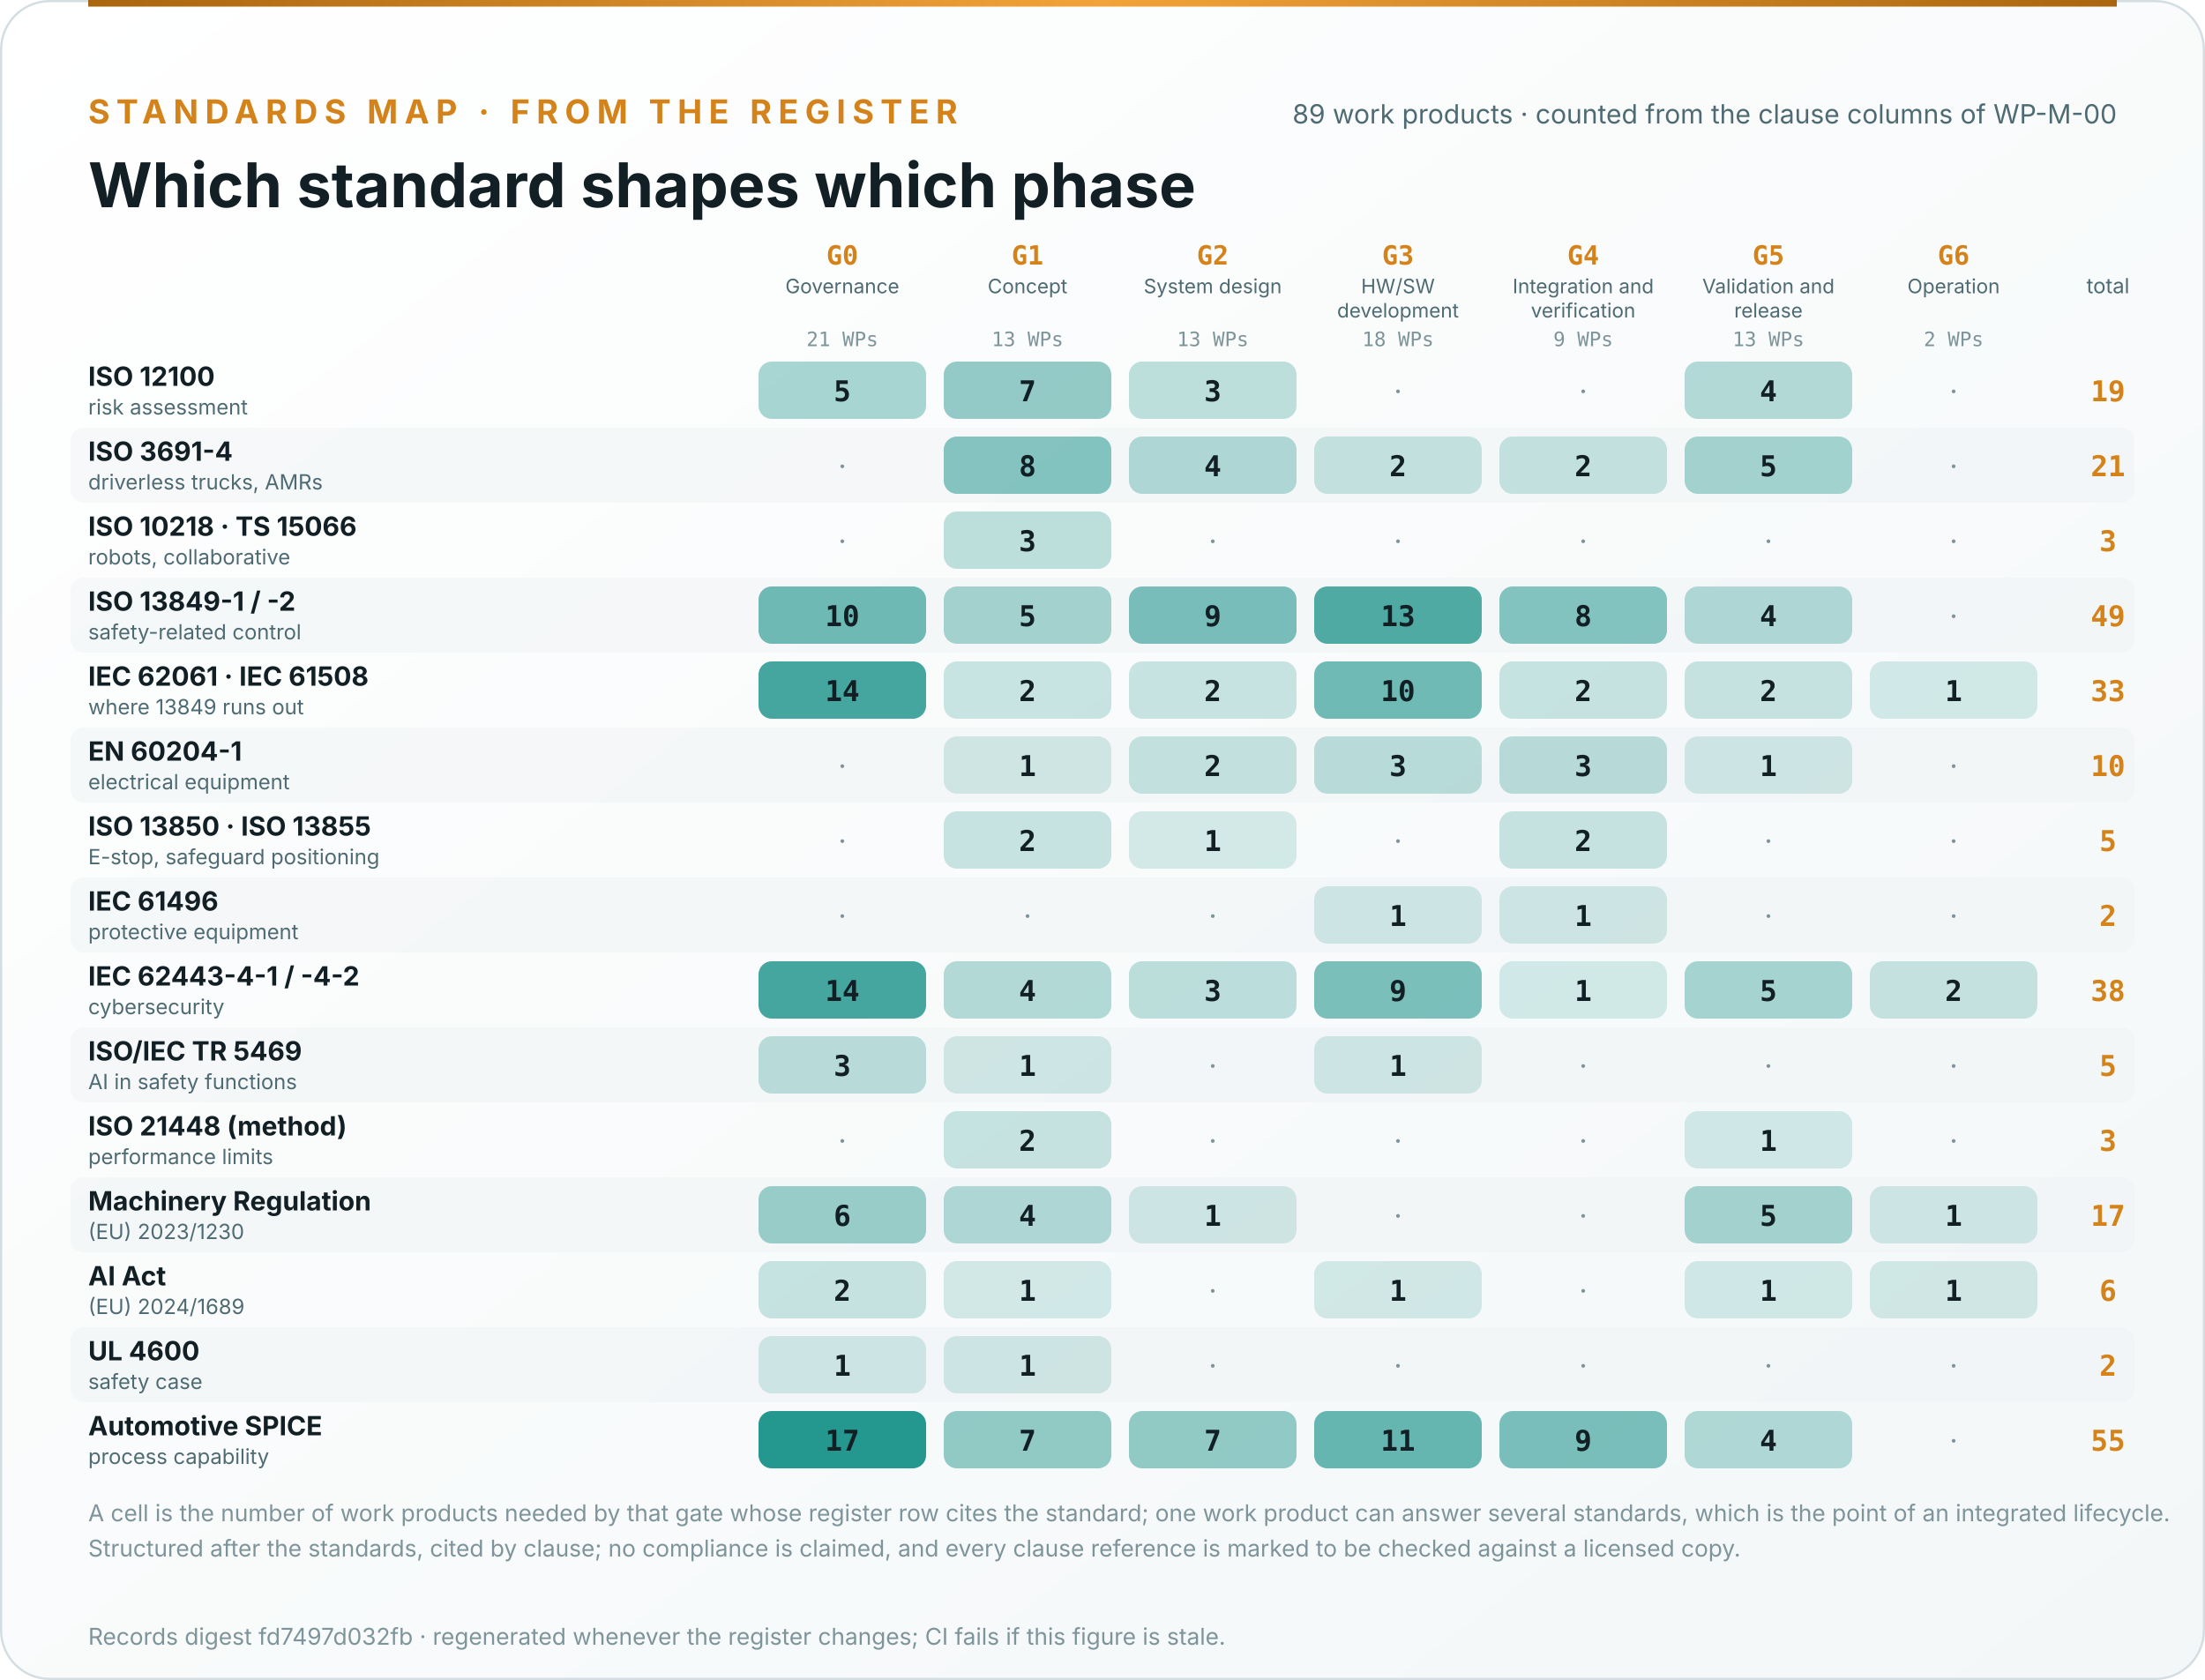
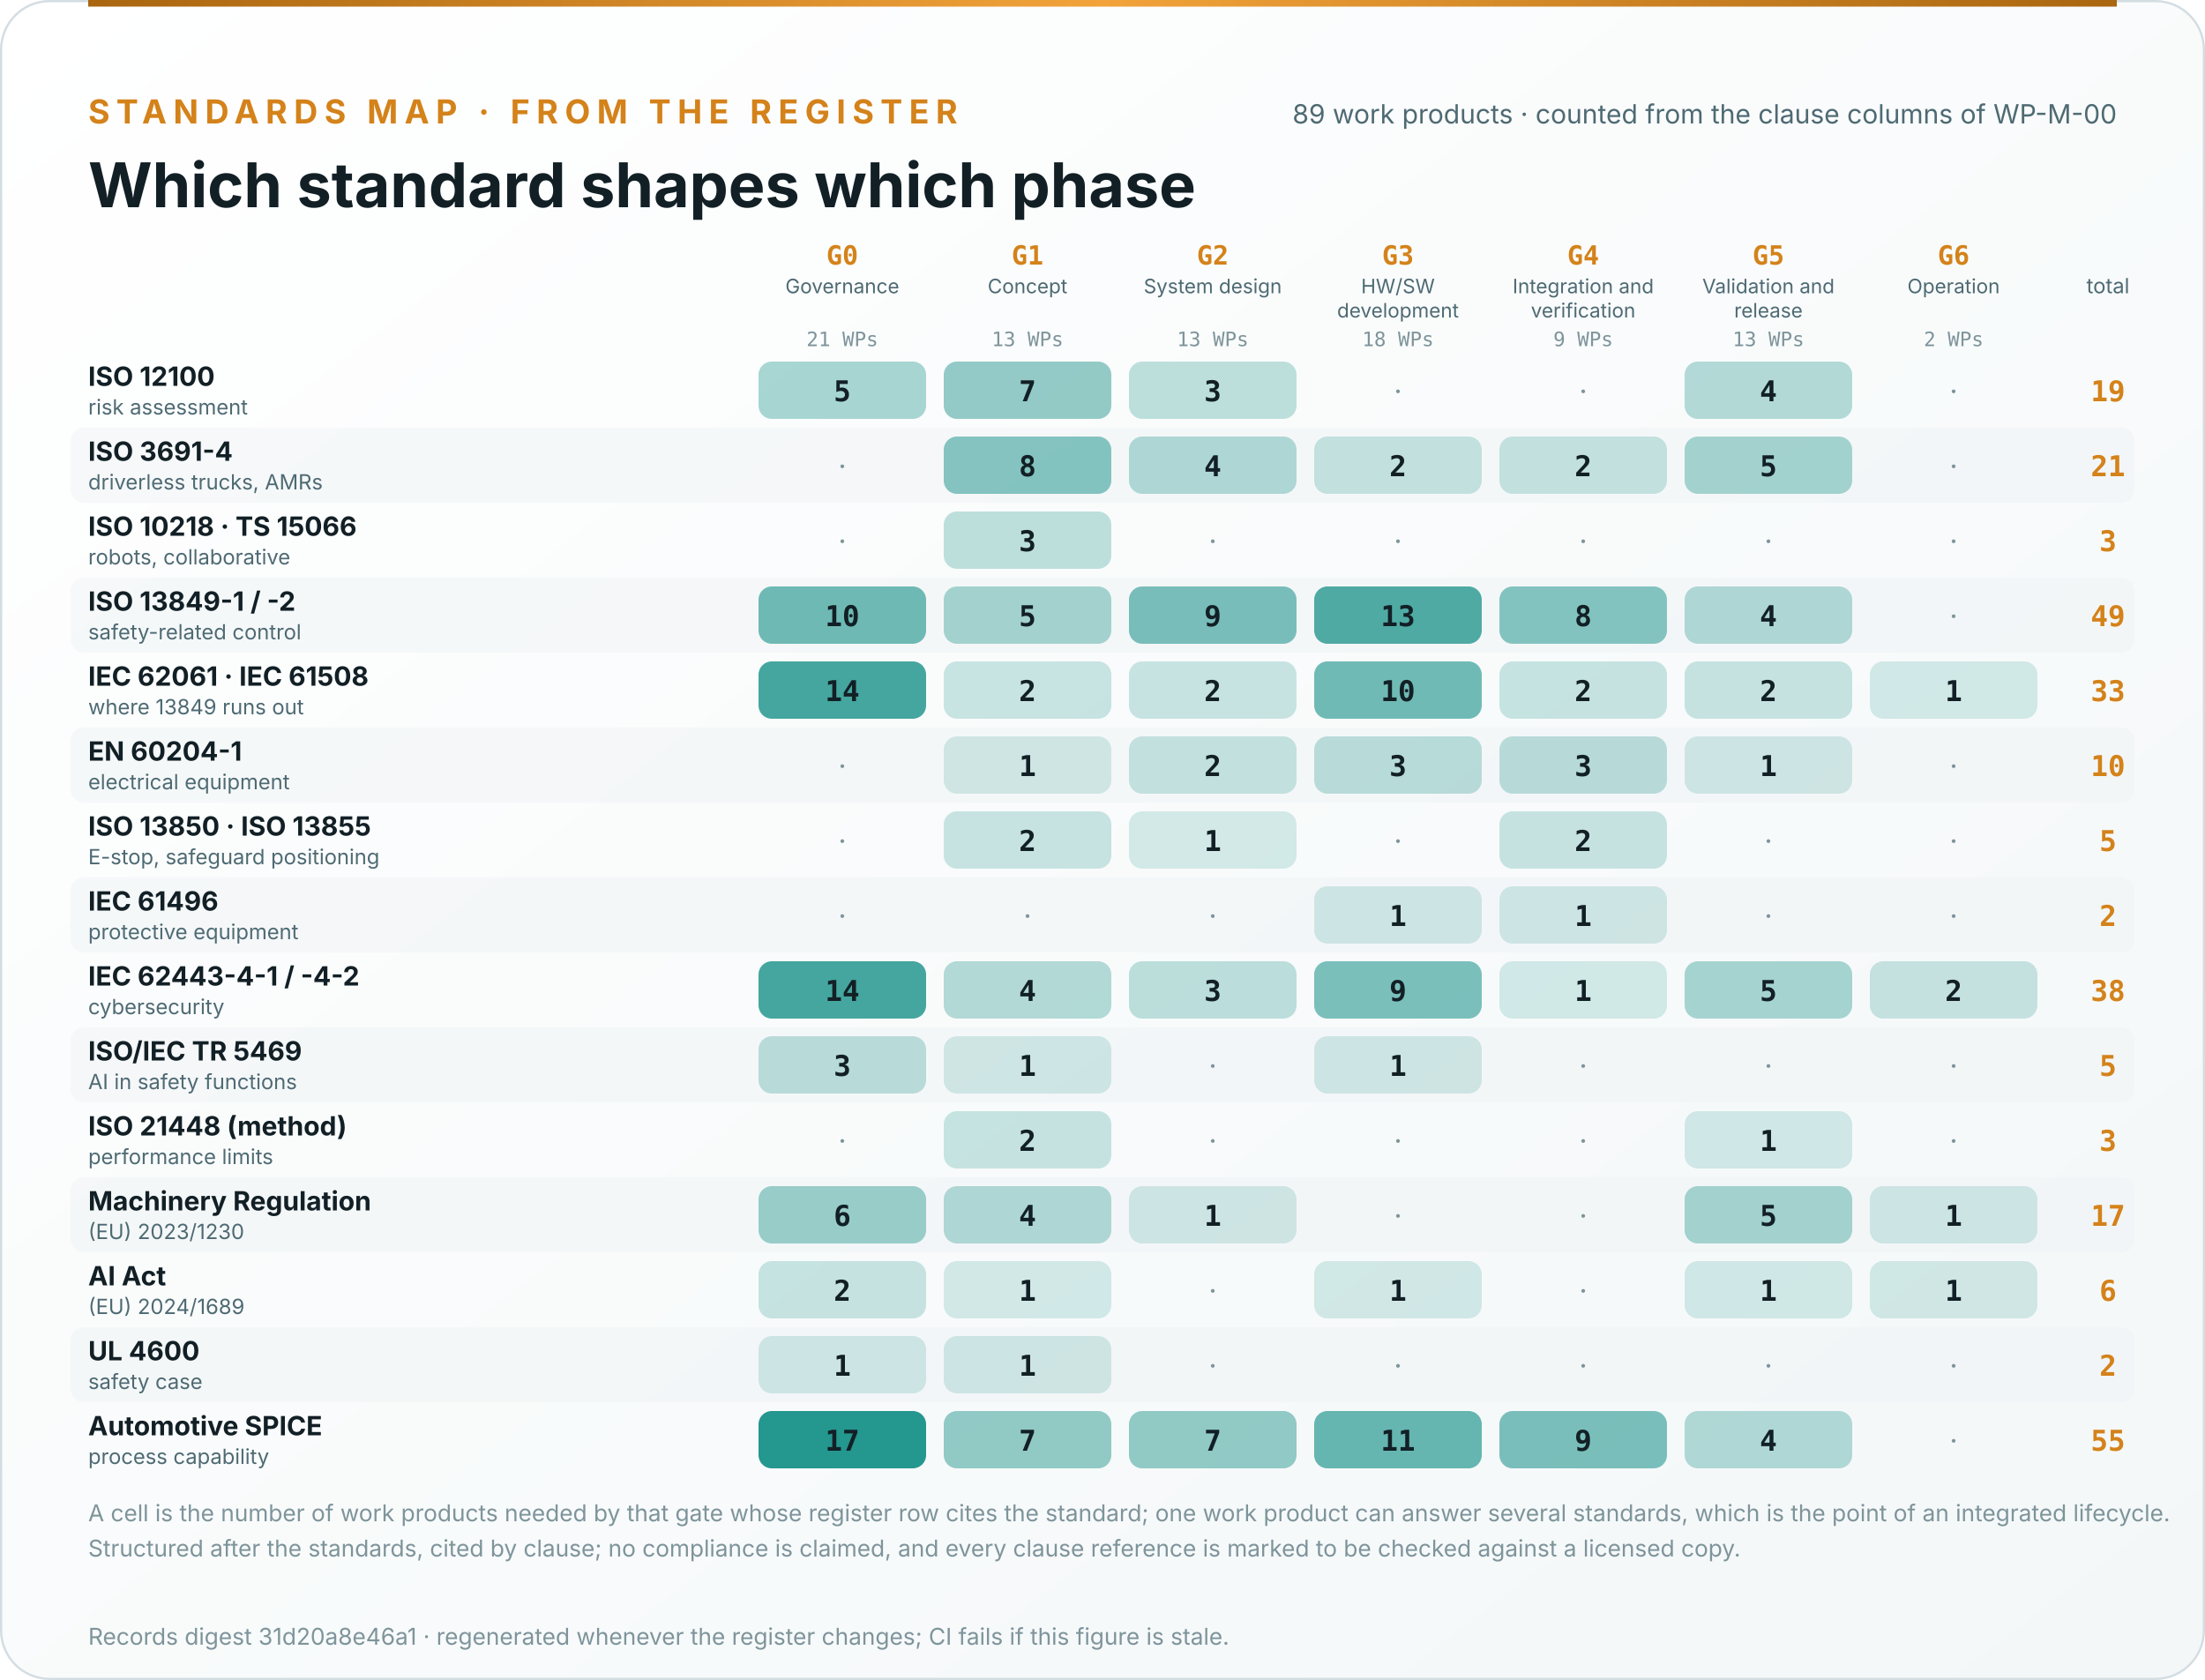
<svg xmlns="http://www.w3.org/2000/svg" width="1000" height="762" viewBox="0 0 1000 762" role="img" aria-labelledby="smap-t smap-d">
  <defs>
    <linearGradient id="smap-bg" x1="0" y1="0" x2="1" y2="1">
      <stop offset="0" stop-color="#FFFFFF" />
      <stop offset="1" stop-color="#F3F7F8" />
    </linearGradient>
    <linearGradient id="smap-amber" x1="0" y1="0" x2="1" y2="0">
      <stop offset="0" stop-color="#A8650F" />
      <stop offset="0.5" stop-color="#F2A33A" />
      <stop offset="1" stop-color="#A8650F" />
    </linearGradient>
  </defs>
  <rect x="0.5" y="0.5" width="999" height="761" rx="22" fill="url(#smap-bg)" stroke="#D3DDE2" />
  <rect x="40" y="0" width="920" height="3" fill="url(#smap-amber)" />
  <text x="40" y="56" font-family="Inter, 'Segoe UI', 'Helvetica Neue', Helvetica, Arial, sans-serif" font-size="15" font-weight="700" fill="#D4821A" text-anchor="start" letter-spacing="3">STANDARDS MAP · FROM THE REGISTER</text>
  <text x="40" y="94" font-family="Inter, 'Segoe UI', 'Helvetica Neue', Helvetica, Arial, sans-serif" font-size="28" font-weight="700" fill="#122026" text-anchor="start">Which standard shapes which phase</text>
  <text x="960" y="56" font-family="Inter, 'Segoe UI', 'Helvetica Neue', Helvetica, Arial, sans-serif" font-size="12" font-weight="400" fill="#4E6A73" text-anchor="end">89 work products · counted from the clause columns of WP-M-00</text>
  <text x="382" y="120" font-family="'JetBrains Mono', 'SFMono-Regular', Menlo, Consolas, monospace" font-size="12" font-weight="700" fill="#D4821A" text-anchor="middle">G0</text>
  <text x="382" y="133" font-family="Inter, 'Segoe UI', 'Helvetica Neue', Helvetica, Arial, sans-serif" font-size="9" font-weight="400" fill="#4E6A73" text-anchor="middle">Governance</text>
  <text x="382" y="157" font-family="'JetBrains Mono', 'SFMono-Regular', Menlo, Consolas, monospace" font-size="9" font-weight="400" fill="#7E949B" text-anchor="middle">21 WPs</text>
  <text x="466" y="120" font-family="'JetBrains Mono', 'SFMono-Regular', Menlo, Consolas, monospace" font-size="12" font-weight="700" fill="#D4821A" text-anchor="middle">G1</text>
  <text x="466" y="133" font-family="Inter, 'Segoe UI', 'Helvetica Neue', Helvetica, Arial, sans-serif" font-size="9" font-weight="400" fill="#4E6A73" text-anchor="middle">Concept</text>
  <text x="466" y="157" font-family="'JetBrains Mono', 'SFMono-Regular', Menlo, Consolas, monospace" font-size="9" font-weight="400" fill="#7E949B" text-anchor="middle">13 WPs</text>
  <text x="550" y="120" font-family="'JetBrains Mono', 'SFMono-Regular', Menlo, Consolas, monospace" font-size="12" font-weight="700" fill="#D4821A" text-anchor="middle">G2</text>
  <text x="550" y="133" font-family="Inter, 'Segoe UI', 'Helvetica Neue', Helvetica, Arial, sans-serif" font-size="9" font-weight="400" fill="#4E6A73" text-anchor="middle">System design</text>
  <text x="550" y="157" font-family="'JetBrains Mono', 'SFMono-Regular', Menlo, Consolas, monospace" font-size="9" font-weight="400" fill="#7E949B" text-anchor="middle">13 WPs</text>
  <text x="634" y="120" font-family="'JetBrains Mono', 'SFMono-Regular', Menlo, Consolas, monospace" font-size="12" font-weight="700" fill="#D4821A" text-anchor="middle">G3</text>
  <text x="634" y="133" font-family="Inter, 'Segoe UI', 'Helvetica Neue', Helvetica, Arial, sans-serif" font-size="9" font-weight="400" fill="#4E6A73" text-anchor="middle">HW/SW</text>
  <text x="634" y="144" font-family="Inter, 'Segoe UI', 'Helvetica Neue', Helvetica, Arial, sans-serif" font-size="9" font-weight="400" fill="#4E6A73" text-anchor="middle">development</text>
  <text x="634" y="157" font-family="'JetBrains Mono', 'SFMono-Regular', Menlo, Consolas, monospace" font-size="9" font-weight="400" fill="#7E949B" text-anchor="middle">18 WPs</text>
  <text x="718" y="120" font-family="'JetBrains Mono', 'SFMono-Regular', Menlo, Consolas, monospace" font-size="12" font-weight="700" fill="#D4821A" text-anchor="middle">G4</text>
  <text x="718" y="133" font-family="Inter, 'Segoe UI', 'Helvetica Neue', Helvetica, Arial, sans-serif" font-size="9" font-weight="400" fill="#4E6A73" text-anchor="middle">Integration and</text>
  <text x="718" y="144" font-family="Inter, 'Segoe UI', 'Helvetica Neue', Helvetica, Arial, sans-serif" font-size="9" font-weight="400" fill="#4E6A73" text-anchor="middle">verification</text>
  <text x="718" y="157" font-family="'JetBrains Mono', 'SFMono-Regular', Menlo, Consolas, monospace" font-size="9" font-weight="400" fill="#7E949B" text-anchor="middle">9 WPs</text>
  <text x="802" y="120" font-family="'JetBrains Mono', 'SFMono-Regular', Menlo, Consolas, monospace" font-size="12" font-weight="700" fill="#D4821A" text-anchor="middle">G5</text>
  <text x="802" y="133" font-family="Inter, 'Segoe UI', 'Helvetica Neue', Helvetica, Arial, sans-serif" font-size="9" font-weight="400" fill="#4E6A73" text-anchor="middle">Validation and</text>
  <text x="802" y="144" font-family="Inter, 'Segoe UI', 'Helvetica Neue', Helvetica, Arial, sans-serif" font-size="9" font-weight="400" fill="#4E6A73" text-anchor="middle">release</text>
  <text x="802" y="157" font-family="'JetBrains Mono', 'SFMono-Regular', Menlo, Consolas, monospace" font-size="9" font-weight="400" fill="#7E949B" text-anchor="middle">13 WPs</text>
  <text x="886" y="120" font-family="'JetBrains Mono', 'SFMono-Regular', Menlo, Consolas, monospace" font-size="12" font-weight="700" fill="#D4821A" text-anchor="middle">G6</text>
  <text x="886" y="133" font-family="Inter, 'Segoe UI', 'Helvetica Neue', Helvetica, Arial, sans-serif" font-size="9" font-weight="400" fill="#4E6A73" text-anchor="middle">Operation</text>
  <text x="886" y="157" font-family="'JetBrains Mono', 'SFMono-Regular', Menlo, Consolas, monospace" font-size="9" font-weight="400" fill="#7E949B" text-anchor="middle">2 WPs</text>
  <text x="956" y="133" font-family="Inter, 'Segoe UI', 'Helvetica Neue', Helvetica, Arial, sans-serif" font-size="9.5" font-weight="400" fill="#4E6A73" text-anchor="middle">total</text>
  <text x="40" y="175" font-family="Inter, 'Segoe UI', 'Helvetica Neue', Helvetica, Arial, sans-serif" font-size="12" font-weight="700" fill="#122026" text-anchor="start">ISO 12100</text>
  <text x="40" y="188" font-family="Inter, 'Segoe UI', 'Helvetica Neue', Helvetica, Arial, sans-serif" font-size="9.5" font-weight="400" fill="#4E6A73" text-anchor="start">risk assessment</text>
  <rect x="344" y="164" width="76" height="26" rx="6" fill="#0E8C83" fill-opacity="0.349" />
  <text x="382" y="182" font-family="'JetBrains Mono', 'SFMono-Regular', Menlo, Consolas, monospace" font-size="13" font-weight="800" fill="#122026" text-anchor="middle">5</text>
  <rect x="428" y="164" width="76" height="26" rx="6" fill="#0E8C83" fill-opacity="0.441" />
  <text x="466" y="182" font-family="'JetBrains Mono', 'SFMono-Regular', Menlo, Consolas, monospace" font-size="13" font-weight="800" fill="#122026" text-anchor="middle">7</text>
  <rect x="512" y="164" width="76" height="26" rx="6" fill="#0E8C83" fill-opacity="0.258" />
  <text x="550" y="182" font-family="'JetBrains Mono', 'SFMono-Regular', Menlo, Consolas, monospace" font-size="13" font-weight="800" fill="#122026" text-anchor="middle">3</text>
  <text x="634" y="182" font-family="Inter, 'Segoe UI', 'Helvetica Neue', Helvetica, Arial, sans-serif" font-size="13" font-weight="400" fill="#7E949B" text-anchor="middle">·</text>
  <text x="718" y="182" font-family="Inter, 'Segoe UI', 'Helvetica Neue', Helvetica, Arial, sans-serif" font-size="13" font-weight="400" fill="#7E949B" text-anchor="middle">·</text>
  <rect x="764" y="164" width="76" height="26" rx="6" fill="#0E8C83" fill-opacity="0.304" />
  <text x="802" y="182" font-family="'JetBrains Mono', 'SFMono-Regular', Menlo, Consolas, monospace" font-size="13" font-weight="800" fill="#122026" text-anchor="middle">4</text>
  <text x="886" y="182" font-family="Inter, 'Segoe UI', 'Helvetica Neue', Helvetica, Arial, sans-serif" font-size="13" font-weight="400" fill="#7E949B" text-anchor="middle">·</text>
  <text x="956" y="182" font-family="'JetBrains Mono', 'SFMono-Regular', Menlo, Consolas, monospace" font-size="13" font-weight="800" fill="#D4821A" text-anchor="middle">19</text>
  <rect x="32" y="194" width="936" height="34" rx="6" fill="#EDF2F4" fill-opacity="0.45" />
  <text x="40" y="209" font-family="Inter, 'Segoe UI', 'Helvetica Neue', Helvetica, Arial, sans-serif" font-size="12" font-weight="700" fill="#122026" text-anchor="start">ISO 3691-4</text>
  <text x="40" y="222" font-family="Inter, 'Segoe UI', 'Helvetica Neue', Helvetica, Arial, sans-serif" font-size="9.5" font-weight="400" fill="#4E6A73" text-anchor="start">driverless trucks, AMRs</text>
  <text x="382" y="216" font-family="Inter, 'Segoe UI', 'Helvetica Neue', Helvetica, Arial, sans-serif" font-size="13" font-weight="400" fill="#7E949B" text-anchor="middle">·</text>
  <rect x="428" y="198" width="76" height="26" rx="6" fill="#0E8C83" fill-opacity="0.487" />
  <text x="466" y="216" font-family="'JetBrains Mono', 'SFMono-Regular', Menlo, Consolas, monospace" font-size="13" font-weight="800" fill="#122026" text-anchor="middle">8</text>
  <rect x="512" y="198" width="76" height="26" rx="6" fill="#0E8C83" fill-opacity="0.304" />
  <text x="550" y="216" font-family="'JetBrains Mono', 'SFMono-Regular', Menlo, Consolas, monospace" font-size="13" font-weight="800" fill="#122026" text-anchor="middle">4</text>
  <rect x="596" y="198" width="76" height="26" rx="6" fill="#0E8C83" fill-opacity="0.212" />
  <text x="634" y="216" font-family="'JetBrains Mono', 'SFMono-Regular', Menlo, Consolas, monospace" font-size="13" font-weight="800" fill="#122026" text-anchor="middle">2</text>
  <rect x="680" y="198" width="76" height="26" rx="6" fill="#0E8C83" fill-opacity="0.212" />
  <text x="718" y="216" font-family="'JetBrains Mono', 'SFMono-Regular', Menlo, Consolas, monospace" font-size="13" font-weight="800" fill="#122026" text-anchor="middle">2</text>
  <rect x="764" y="198" width="76" height="26" rx="6" fill="#0E8C83" fill-opacity="0.349" />
  <text x="802" y="216" font-family="'JetBrains Mono', 'SFMono-Regular', Menlo, Consolas, monospace" font-size="13" font-weight="800" fill="#122026" text-anchor="middle">5</text>
  <text x="886" y="216" font-family="Inter, 'Segoe UI', 'Helvetica Neue', Helvetica, Arial, sans-serif" font-size="13" font-weight="400" fill="#7E949B" text-anchor="middle">·</text>
  <text x="956" y="216" font-family="'JetBrains Mono', 'SFMono-Regular', Menlo, Consolas, monospace" font-size="13" font-weight="800" fill="#D4821A" text-anchor="middle">21</text>
  <text x="40" y="243" font-family="Inter, 'Segoe UI', 'Helvetica Neue', Helvetica, Arial, sans-serif" font-size="12" font-weight="700" fill="#122026" text-anchor="start">ISO 10218 · TS 15066</text>
  <text x="40" y="256" font-family="Inter, 'Segoe UI', 'Helvetica Neue', Helvetica, Arial, sans-serif" font-size="9.5" font-weight="400" fill="#4E6A73" text-anchor="start">robots, collaborative</text>
  <text x="382" y="250" font-family="Inter, 'Segoe UI', 'Helvetica Neue', Helvetica, Arial, sans-serif" font-size="13" font-weight="400" fill="#7E949B" text-anchor="middle">·</text>
  <rect x="428" y="232" width="76" height="26" rx="6" fill="#0E8C83" fill-opacity="0.258" />
  <text x="466" y="250" font-family="'JetBrains Mono', 'SFMono-Regular', Menlo, Consolas, monospace" font-size="13" font-weight="800" fill="#122026" text-anchor="middle">3</text>
  <text x="550" y="250" font-family="Inter, 'Segoe UI', 'Helvetica Neue', Helvetica, Arial, sans-serif" font-size="13" font-weight="400" fill="#7E949B" text-anchor="middle">·</text>
  <text x="634" y="250" font-family="Inter, 'Segoe UI', 'Helvetica Neue', Helvetica, Arial, sans-serif" font-size="13" font-weight="400" fill="#7E949B" text-anchor="middle">·</text>
  <text x="718" y="250" font-family="Inter, 'Segoe UI', 'Helvetica Neue', Helvetica, Arial, sans-serif" font-size="13" font-weight="400" fill="#7E949B" text-anchor="middle">·</text>
  <text x="802" y="250" font-family="Inter, 'Segoe UI', 'Helvetica Neue', Helvetica, Arial, sans-serif" font-size="13" font-weight="400" fill="#7E949B" text-anchor="middle">·</text>
  <text x="886" y="250" font-family="Inter, 'Segoe UI', 'Helvetica Neue', Helvetica, Arial, sans-serif" font-size="13" font-weight="400" fill="#7E949B" text-anchor="middle">·</text>
  <text x="956" y="250" font-family="'JetBrains Mono', 'SFMono-Regular', Menlo, Consolas, monospace" font-size="13" font-weight="800" fill="#D4821A" text-anchor="middle">3</text>
  <rect x="32" y="262" width="936" height="34" rx="6" fill="#EDF2F4" fill-opacity="0.45" />
  <text x="40" y="277" font-family="Inter, 'Segoe UI', 'Helvetica Neue', Helvetica, Arial, sans-serif" font-size="12" font-weight="700" fill="#122026" text-anchor="start">ISO 13849-1 / -2</text>
  <text x="40" y="290" font-family="Inter, 'Segoe UI', 'Helvetica Neue', Helvetica, Arial, sans-serif" font-size="9.5" font-weight="400" fill="#4E6A73" text-anchor="start">safety-related control</text>
  <rect x="344" y="266" width="76" height="26" rx="6" fill="#0E8C83" fill-opacity="0.579" />
  <text x="382" y="284" font-family="'JetBrains Mono', 'SFMono-Regular', Menlo, Consolas, monospace" font-size="13" font-weight="800" fill="#122026" text-anchor="middle">10</text>
  <rect x="428" y="266" width="76" height="26" rx="6" fill="#0E8C83" fill-opacity="0.349" />
  <text x="466" y="284" font-family="'JetBrains Mono', 'SFMono-Regular', Menlo, Consolas, monospace" font-size="13" font-weight="800" fill="#122026" text-anchor="middle">5</text>
  <rect x="512" y="266" width="76" height="26" rx="6" fill="#0E8C83" fill-opacity="0.533" />
  <text x="550" y="284" font-family="'JetBrains Mono', 'SFMono-Regular', Menlo, Consolas, monospace" font-size="13" font-weight="800" fill="#122026" text-anchor="middle">9</text>
  <rect x="596" y="266" width="76" height="26" rx="6" fill="#0E8C83" fill-opacity="0.716" />
  <text x="634" y="284" font-family="'JetBrains Mono', 'SFMono-Regular', Menlo, Consolas, monospace" font-size="13" font-weight="800" fill="#122026" text-anchor="middle">13</text>
  <rect x="680" y="266" width="76" height="26" rx="6" fill="#0E8C83" fill-opacity="0.487" />
  <text x="718" y="284" font-family="'JetBrains Mono', 'SFMono-Regular', Menlo, Consolas, monospace" font-size="13" font-weight="800" fill="#122026" text-anchor="middle">8</text>
  <rect x="764" y="266" width="76" height="26" rx="6" fill="#0E8C83" fill-opacity="0.304" />
  <text x="802" y="284" font-family="'JetBrains Mono', 'SFMono-Regular', Menlo, Consolas, monospace" font-size="13" font-weight="800" fill="#122026" text-anchor="middle">4</text>
  <text x="886" y="284" font-family="Inter, 'Segoe UI', 'Helvetica Neue', Helvetica, Arial, sans-serif" font-size="13" font-weight="400" fill="#7E949B" text-anchor="middle">·</text>
  <text x="956" y="284" font-family="'JetBrains Mono', 'SFMono-Regular', Menlo, Consolas, monospace" font-size="13" font-weight="800" fill="#D4821A" text-anchor="middle">49</text>
  <text x="40" y="311" font-family="Inter, 'Segoe UI', 'Helvetica Neue', Helvetica, Arial, sans-serif" font-size="12" font-weight="700" fill="#122026" text-anchor="start">IEC 62061 · IEC 61508</text>
  <text x="40" y="324" font-family="Inter, 'Segoe UI', 'Helvetica Neue', Helvetica, Arial, sans-serif" font-size="9.5" font-weight="400" fill="#4E6A73" text-anchor="start">where 13849 runs out</text>
  <rect x="344" y="300" width="76" height="26" rx="6" fill="#0E8C83" fill-opacity="0.762" />
  <text x="382" y="318" font-family="'JetBrains Mono', 'SFMono-Regular', Menlo, Consolas, monospace" font-size="13" font-weight="800" fill="#122026" text-anchor="middle">14</text>
  <rect x="428" y="300" width="76" height="26" rx="6" fill="#0E8C83" fill-opacity="0.212" />
  <text x="466" y="318" font-family="'JetBrains Mono', 'SFMono-Regular', Menlo, Consolas, monospace" font-size="13" font-weight="800" fill="#122026" text-anchor="middle">2</text>
  <rect x="512" y="300" width="76" height="26" rx="6" fill="#0E8C83" fill-opacity="0.212" />
  <text x="550" y="318" font-family="'JetBrains Mono', 'SFMono-Regular', Menlo, Consolas, monospace" font-size="13" font-weight="800" fill="#122026" text-anchor="middle">2</text>
  <rect x="596" y="300" width="76" height="26" rx="6" fill="#0E8C83" fill-opacity="0.579" />
  <text x="634" y="318" font-family="'JetBrains Mono', 'SFMono-Regular', Menlo, Consolas, monospace" font-size="13" font-weight="800" fill="#122026" text-anchor="middle">10</text>
  <rect x="680" y="300" width="76" height="26" rx="6" fill="#0E8C83" fill-opacity="0.212" />
  <text x="718" y="318" font-family="'JetBrains Mono', 'SFMono-Regular', Menlo, Consolas, monospace" font-size="13" font-weight="800" fill="#122026" text-anchor="middle">2</text>
  <rect x="764" y="300" width="76" height="26" rx="6" fill="#0E8C83" fill-opacity="0.212" />
  <text x="802" y="318" font-family="'JetBrains Mono', 'SFMono-Regular', Menlo, Consolas, monospace" font-size="13" font-weight="800" fill="#122026" text-anchor="middle">2</text>
  <rect x="848" y="300" width="76" height="26" rx="6" fill="#0E8C83" fill-opacity="0.166" />
  <text x="886" y="318" font-family="'JetBrains Mono', 'SFMono-Regular', Menlo, Consolas, monospace" font-size="13" font-weight="800" fill="#122026" text-anchor="middle">1</text>
  <text x="956" y="318" font-family="'JetBrains Mono', 'SFMono-Regular', Menlo, Consolas, monospace" font-size="13" font-weight="800" fill="#D4821A" text-anchor="middle">33</text>
  <rect x="32" y="330" width="936" height="34" rx="6" fill="#EDF2F4" fill-opacity="0.45" />
  <text x="40" y="345" font-family="Inter, 'Segoe UI', 'Helvetica Neue', Helvetica, Arial, sans-serif" font-size="12" font-weight="700" fill="#122026" text-anchor="start">EN 60204-1</text>
  <text x="40" y="358" font-family="Inter, 'Segoe UI', 'Helvetica Neue', Helvetica, Arial, sans-serif" font-size="9.5" font-weight="400" fill="#4E6A73" text-anchor="start">electrical equipment</text>
  <text x="382" y="352" font-family="Inter, 'Segoe UI', 'Helvetica Neue', Helvetica, Arial, sans-serif" font-size="13" font-weight="400" fill="#7E949B" text-anchor="middle">·</text>
  <rect x="428" y="334" width="76" height="26" rx="6" fill="#0E8C83" fill-opacity="0.166" />
  <text x="466" y="352" font-family="'JetBrains Mono', 'SFMono-Regular', Menlo, Consolas, monospace" font-size="13" font-weight="800" fill="#122026" text-anchor="middle">1</text>
  <rect x="512" y="334" width="76" height="26" rx="6" fill="#0E8C83" fill-opacity="0.212" />
  <text x="550" y="352" font-family="'JetBrains Mono', 'SFMono-Regular', Menlo, Consolas, monospace" font-size="13" font-weight="800" fill="#122026" text-anchor="middle">2</text>
  <rect x="596" y="334" width="76" height="26" rx="6" fill="#0E8C83" fill-opacity="0.258" />
  <text x="634" y="352" font-family="'JetBrains Mono', 'SFMono-Regular', Menlo, Consolas, monospace" font-size="13" font-weight="800" fill="#122026" text-anchor="middle">3</text>
  <rect x="680" y="334" width="76" height="26" rx="6" fill="#0E8C83" fill-opacity="0.258" />
  <text x="718" y="352" font-family="'JetBrains Mono', 'SFMono-Regular', Menlo, Consolas, monospace" font-size="13" font-weight="800" fill="#122026" text-anchor="middle">3</text>
  <rect x="764" y="334" width="76" height="26" rx="6" fill="#0E8C83" fill-opacity="0.166" />
  <text x="802" y="352" font-family="'JetBrains Mono', 'SFMono-Regular', Menlo, Consolas, monospace" font-size="13" font-weight="800" fill="#122026" text-anchor="middle">1</text>
  <text x="886" y="352" font-family="Inter, 'Segoe UI', 'Helvetica Neue', Helvetica, Arial, sans-serif" font-size="13" font-weight="400" fill="#7E949B" text-anchor="middle">·</text>
  <text x="956" y="352" font-family="'JetBrains Mono', 'SFMono-Regular', Menlo, Consolas, monospace" font-size="13" font-weight="800" fill="#D4821A" text-anchor="middle">10</text>
  <text x="40" y="379" font-family="Inter, 'Segoe UI', 'Helvetica Neue', Helvetica, Arial, sans-serif" font-size="12" font-weight="700" fill="#122026" text-anchor="start">ISO 13850 · ISO 13855</text>
  <text x="40" y="392" font-family="Inter, 'Segoe UI', 'Helvetica Neue', Helvetica, Arial, sans-serif" font-size="9.5" font-weight="400" fill="#4E6A73" text-anchor="start">E-stop, safeguard positioning</text>
  <text x="382" y="386" font-family="Inter, 'Segoe UI', 'Helvetica Neue', Helvetica, Arial, sans-serif" font-size="13" font-weight="400" fill="#7E949B" text-anchor="middle">·</text>
  <rect x="428" y="368" width="76" height="26" rx="6" fill="#0E8C83" fill-opacity="0.212" />
  <text x="466" y="386" font-family="'JetBrains Mono', 'SFMono-Regular', Menlo, Consolas, monospace" font-size="13" font-weight="800" fill="#122026" text-anchor="middle">2</text>
  <rect x="512" y="368" width="76" height="26" rx="6" fill="#0E8C83" fill-opacity="0.166" />
  <text x="550" y="386" font-family="'JetBrains Mono', 'SFMono-Regular', Menlo, Consolas, monospace" font-size="13" font-weight="800" fill="#122026" text-anchor="middle">1</text>
  <text x="634" y="386" font-family="Inter, 'Segoe UI', 'Helvetica Neue', Helvetica, Arial, sans-serif" font-size="13" font-weight="400" fill="#7E949B" text-anchor="middle">·</text>
  <rect x="680" y="368" width="76" height="26" rx="6" fill="#0E8C83" fill-opacity="0.212" />
  <text x="718" y="386" font-family="'JetBrains Mono', 'SFMono-Regular', Menlo, Consolas, monospace" font-size="13" font-weight="800" fill="#122026" text-anchor="middle">2</text>
  <text x="802" y="386" font-family="Inter, 'Segoe UI', 'Helvetica Neue', Helvetica, Arial, sans-serif" font-size="13" font-weight="400" fill="#7E949B" text-anchor="middle">·</text>
  <text x="886" y="386" font-family="Inter, 'Segoe UI', 'Helvetica Neue', Helvetica, Arial, sans-serif" font-size="13" font-weight="400" fill="#7E949B" text-anchor="middle">·</text>
  <text x="956" y="386" font-family="'JetBrains Mono', 'SFMono-Regular', Menlo, Consolas, monospace" font-size="13" font-weight="800" fill="#D4821A" text-anchor="middle">5</text>
  <rect x="32" y="398" width="936" height="34" rx="6" fill="#EDF2F4" fill-opacity="0.45" />
  <text x="40" y="413" font-family="Inter, 'Segoe UI', 'Helvetica Neue', Helvetica, Arial, sans-serif" font-size="12" font-weight="700" fill="#122026" text-anchor="start">IEC 61496</text>
  <text x="40" y="426" font-family="Inter, 'Segoe UI', 'Helvetica Neue', Helvetica, Arial, sans-serif" font-size="9.5" font-weight="400" fill="#4E6A73" text-anchor="start">protective equipment</text>
  <text x="382" y="420" font-family="Inter, 'Segoe UI', 'Helvetica Neue', Helvetica, Arial, sans-serif" font-size="13" font-weight="400" fill="#7E949B" text-anchor="middle">·</text>
  <text x="466" y="420" font-family="Inter, 'Segoe UI', 'Helvetica Neue', Helvetica, Arial, sans-serif" font-size="13" font-weight="400" fill="#7E949B" text-anchor="middle">·</text>
  <text x="550" y="420" font-family="Inter, 'Segoe UI', 'Helvetica Neue', Helvetica, Arial, sans-serif" font-size="13" font-weight="400" fill="#7E949B" text-anchor="middle">·</text>
  <rect x="596" y="402" width="76" height="26" rx="6" fill="#0E8C83" fill-opacity="0.166" />
  <text x="634" y="420" font-family="'JetBrains Mono', 'SFMono-Regular', Menlo, Consolas, monospace" font-size="13" font-weight="800" fill="#122026" text-anchor="middle">1</text>
  <rect x="680" y="402" width="76" height="26" rx="6" fill="#0E8C83" fill-opacity="0.166" />
  <text x="718" y="420" font-family="'JetBrains Mono', 'SFMono-Regular', Menlo, Consolas, monospace" font-size="13" font-weight="800" fill="#122026" text-anchor="middle">1</text>
  <text x="802" y="420" font-family="Inter, 'Segoe UI', 'Helvetica Neue', Helvetica, Arial, sans-serif" font-size="13" font-weight="400" fill="#7E949B" text-anchor="middle">·</text>
  <text x="886" y="420" font-family="Inter, 'Segoe UI', 'Helvetica Neue', Helvetica, Arial, sans-serif" font-size="13" font-weight="400" fill="#7E949B" text-anchor="middle">·</text>
  <text x="956" y="420" font-family="'JetBrains Mono', 'SFMono-Regular', Menlo, Consolas, monospace" font-size="13" font-weight="800" fill="#D4821A" text-anchor="middle">2</text>
  <text x="40" y="447" font-family="Inter, 'Segoe UI', 'Helvetica Neue', Helvetica, Arial, sans-serif" font-size="12" font-weight="700" fill="#122026" text-anchor="start">IEC 62443-4-1 / -4-2</text>
  <text x="40" y="460" font-family="Inter, 'Segoe UI', 'Helvetica Neue', Helvetica, Arial, sans-serif" font-size="9.5" font-weight="400" fill="#4E6A73" text-anchor="start">cybersecurity</text>
  <rect x="344" y="436" width="76" height="26" rx="6" fill="#0E8C83" fill-opacity="0.762" />
  <text x="382" y="454" font-family="'JetBrains Mono', 'SFMono-Regular', Menlo, Consolas, monospace" font-size="13" font-weight="800" fill="#122026" text-anchor="middle">14</text>
  <rect x="428" y="436" width="76" height="26" rx="6" fill="#0E8C83" fill-opacity="0.304" />
  <text x="466" y="454" font-family="'JetBrains Mono', 'SFMono-Regular', Menlo, Consolas, monospace" font-size="13" font-weight="800" fill="#122026" text-anchor="middle">4</text>
  <rect x="512" y="436" width="76" height="26" rx="6" fill="#0E8C83" fill-opacity="0.258" />
  <text x="550" y="454" font-family="'JetBrains Mono', 'SFMono-Regular', Menlo, Consolas, monospace" font-size="13" font-weight="800" fill="#122026" text-anchor="middle">3</text>
  <rect x="596" y="436" width="76" height="26" rx="6" fill="#0E8C83" fill-opacity="0.533" />
  <text x="634" y="454" font-family="'JetBrains Mono', 'SFMono-Regular', Menlo, Consolas, monospace" font-size="13" font-weight="800" fill="#122026" text-anchor="middle">9</text>
  <rect x="680" y="436" width="76" height="26" rx="6" fill="#0E8C83" fill-opacity="0.166" />
  <text x="718" y="454" font-family="'JetBrains Mono', 'SFMono-Regular', Menlo, Consolas, monospace" font-size="13" font-weight="800" fill="#122026" text-anchor="middle">1</text>
  <rect x="764" y="436" width="76" height="26" rx="6" fill="#0E8C83" fill-opacity="0.349" />
  <text x="802" y="454" font-family="'JetBrains Mono', 'SFMono-Regular', Menlo, Consolas, monospace" font-size="13" font-weight="800" fill="#122026" text-anchor="middle">5</text>
  <rect x="848" y="436" width="76" height="26" rx="6" fill="#0E8C83" fill-opacity="0.212" />
  <text x="886" y="454" font-family="'JetBrains Mono', 'SFMono-Regular', Menlo, Consolas, monospace" font-size="13" font-weight="800" fill="#122026" text-anchor="middle">2</text>
  <text x="956" y="454" font-family="'JetBrains Mono', 'SFMono-Regular', Menlo, Consolas, monospace" font-size="13" font-weight="800" fill="#D4821A" text-anchor="middle">38</text>
  <rect x="32" y="466" width="936" height="34" rx="6" fill="#EDF2F4" fill-opacity="0.45" />
  <text x="40" y="481" font-family="Inter, 'Segoe UI', 'Helvetica Neue', Helvetica, Arial, sans-serif" font-size="12" font-weight="700" fill="#122026" text-anchor="start">ISO/IEC TR 5469</text>
  <text x="40" y="494" font-family="Inter, 'Segoe UI', 'Helvetica Neue', Helvetica, Arial, sans-serif" font-size="9.5" font-weight="400" fill="#4E6A73" text-anchor="start">AI in safety functions</text>
  <rect x="344" y="470" width="76" height="26" rx="6" fill="#0E8C83" fill-opacity="0.258" />
  <text x="382" y="488" font-family="'JetBrains Mono', 'SFMono-Regular', Menlo, Consolas, monospace" font-size="13" font-weight="800" fill="#122026" text-anchor="middle">3</text>
  <rect x="428" y="470" width="76" height="26" rx="6" fill="#0E8C83" fill-opacity="0.166" />
  <text x="466" y="488" font-family="'JetBrains Mono', 'SFMono-Regular', Menlo, Consolas, monospace" font-size="13" font-weight="800" fill="#122026" text-anchor="middle">1</text>
  <text x="550" y="488" font-family="Inter, 'Segoe UI', 'Helvetica Neue', Helvetica, Arial, sans-serif" font-size="13" font-weight="400" fill="#7E949B" text-anchor="middle">·</text>
  <rect x="596" y="470" width="76" height="26" rx="6" fill="#0E8C83" fill-opacity="0.166" />
  <text x="634" y="488" font-family="'JetBrains Mono', 'SFMono-Regular', Menlo, Consolas, monospace" font-size="13" font-weight="800" fill="#122026" text-anchor="middle">1</text>
  <text x="718" y="488" font-family="Inter, 'Segoe UI', 'Helvetica Neue', Helvetica, Arial, sans-serif" font-size="13" font-weight="400" fill="#7E949B" text-anchor="middle">·</text>
  <text x="802" y="488" font-family="Inter, 'Segoe UI', 'Helvetica Neue', Helvetica, Arial, sans-serif" font-size="13" font-weight="400" fill="#7E949B" text-anchor="middle">·</text>
  <text x="886" y="488" font-family="Inter, 'Segoe UI', 'Helvetica Neue', Helvetica, Arial, sans-serif" font-size="13" font-weight="400" fill="#7E949B" text-anchor="middle">·</text>
  <text x="956" y="488" font-family="'JetBrains Mono', 'SFMono-Regular', Menlo, Consolas, monospace" font-size="13" font-weight="800" fill="#D4821A" text-anchor="middle">5</text>
  <text x="40" y="515" font-family="Inter, 'Segoe UI', 'Helvetica Neue', Helvetica, Arial, sans-serif" font-size="12" font-weight="700" fill="#122026" text-anchor="start">ISO 21448 (method)</text>
  <text x="40" y="528" font-family="Inter, 'Segoe UI', 'Helvetica Neue', Helvetica, Arial, sans-serif" font-size="9.5" font-weight="400" fill="#4E6A73" text-anchor="start">performance limits</text>
  <text x="382" y="522" font-family="Inter, 'Segoe UI', 'Helvetica Neue', Helvetica, Arial, sans-serif" font-size="13" font-weight="400" fill="#7E949B" text-anchor="middle">·</text>
  <rect x="428" y="504" width="76" height="26" rx="6" fill="#0E8C83" fill-opacity="0.212" />
  <text x="466" y="522" font-family="'JetBrains Mono', 'SFMono-Regular', Menlo, Consolas, monospace" font-size="13" font-weight="800" fill="#122026" text-anchor="middle">2</text>
  <text x="550" y="522" font-family="Inter, 'Segoe UI', 'Helvetica Neue', Helvetica, Arial, sans-serif" font-size="13" font-weight="400" fill="#7E949B" text-anchor="middle">·</text>
  <text x="634" y="522" font-family="Inter, 'Segoe UI', 'Helvetica Neue', Helvetica, Arial, sans-serif" font-size="13" font-weight="400" fill="#7E949B" text-anchor="middle">·</text>
  <text x="718" y="522" font-family="Inter, 'Segoe UI', 'Helvetica Neue', Helvetica, Arial, sans-serif" font-size="13" font-weight="400" fill="#7E949B" text-anchor="middle">·</text>
  <rect x="764" y="504" width="76" height="26" rx="6" fill="#0E8C83" fill-opacity="0.166" />
  <text x="802" y="522" font-family="'JetBrains Mono', 'SFMono-Regular', Menlo, Consolas, monospace" font-size="13" font-weight="800" fill="#122026" text-anchor="middle">1</text>
  <text x="886" y="522" font-family="Inter, 'Segoe UI', 'Helvetica Neue', Helvetica, Arial, sans-serif" font-size="13" font-weight="400" fill="#7E949B" text-anchor="middle">·</text>
  <text x="956" y="522" font-family="'JetBrains Mono', 'SFMono-Regular', Menlo, Consolas, monospace" font-size="13" font-weight="800" fill="#D4821A" text-anchor="middle">3</text>
  <rect x="32" y="534" width="936" height="34" rx="6" fill="#EDF2F4" fill-opacity="0.45" />
  <text x="40" y="549" font-family="Inter, 'Segoe UI', 'Helvetica Neue', Helvetica, Arial, sans-serif" font-size="12" font-weight="700" fill="#122026" text-anchor="start">Machinery Regulation</text>
  <text x="40" y="562" font-family="Inter, 'Segoe UI', 'Helvetica Neue', Helvetica, Arial, sans-serif" font-size="9.5" font-weight="400" fill="#4E6A73" text-anchor="start">(EU) 2023/1230</text>
  <rect x="344" y="538" width="76" height="26" rx="6" fill="#0E8C83" fill-opacity="0.395" />
  <text x="382" y="556" font-family="'JetBrains Mono', 'SFMono-Regular', Menlo, Consolas, monospace" font-size="13" font-weight="800" fill="#122026" text-anchor="middle">6</text>
  <rect x="428" y="538" width="76" height="26" rx="6" fill="#0E8C83" fill-opacity="0.304" />
  <text x="466" y="556" font-family="'JetBrains Mono', 'SFMono-Regular', Menlo, Consolas, monospace" font-size="13" font-weight="800" fill="#122026" text-anchor="middle">4</text>
  <rect x="512" y="538" width="76" height="26" rx="6" fill="#0E8C83" fill-opacity="0.166" />
  <text x="550" y="556" font-family="'JetBrains Mono', 'SFMono-Regular', Menlo, Consolas, monospace" font-size="13" font-weight="800" fill="#122026" text-anchor="middle">1</text>
  <text x="634" y="556" font-family="Inter, 'Segoe UI', 'Helvetica Neue', Helvetica, Arial, sans-serif" font-size="13" font-weight="400" fill="#7E949B" text-anchor="middle">·</text>
  <text x="718" y="556" font-family="Inter, 'Segoe UI', 'Helvetica Neue', Helvetica, Arial, sans-serif" font-size="13" font-weight="400" fill="#7E949B" text-anchor="middle">·</text>
  <rect x="764" y="538" width="76" height="26" rx="6" fill="#0E8C83" fill-opacity="0.349" />
  <text x="802" y="556" font-family="'JetBrains Mono', 'SFMono-Regular', Menlo, Consolas, monospace" font-size="13" font-weight="800" fill="#122026" text-anchor="middle">5</text>
  <rect x="848" y="538" width="76" height="26" rx="6" fill="#0E8C83" fill-opacity="0.166" />
  <text x="886" y="556" font-family="'JetBrains Mono', 'SFMono-Regular', Menlo, Consolas, monospace" font-size="13" font-weight="800" fill="#122026" text-anchor="middle">1</text>
  <text x="956" y="556" font-family="'JetBrains Mono', 'SFMono-Regular', Menlo, Consolas, monospace" font-size="13" font-weight="800" fill="#D4821A" text-anchor="middle">17</text>
  <text x="40" y="583" font-family="Inter, 'Segoe UI', 'Helvetica Neue', Helvetica, Arial, sans-serif" font-size="12" font-weight="700" fill="#122026" text-anchor="start">AI Act</text>
  <text x="40" y="596" font-family="Inter, 'Segoe UI', 'Helvetica Neue', Helvetica, Arial, sans-serif" font-size="9.5" font-weight="400" fill="#4E6A73" text-anchor="start">(EU) 2024/1689</text>
  <rect x="344" y="572" width="76" height="26" rx="6" fill="#0E8C83" fill-opacity="0.212" />
  <text x="382" y="590" font-family="'JetBrains Mono', 'SFMono-Regular', Menlo, Consolas, monospace" font-size="13" font-weight="800" fill="#122026" text-anchor="middle">2</text>
  <rect x="428" y="572" width="76" height="26" rx="6" fill="#0E8C83" fill-opacity="0.166" />
  <text x="466" y="590" font-family="'JetBrains Mono', 'SFMono-Regular', Menlo, Consolas, monospace" font-size="13" font-weight="800" fill="#122026" text-anchor="middle">1</text>
  <text x="550" y="590" font-family="Inter, 'Segoe UI', 'Helvetica Neue', Helvetica, Arial, sans-serif" font-size="13" font-weight="400" fill="#7E949B" text-anchor="middle">·</text>
  <rect x="596" y="572" width="76" height="26" rx="6" fill="#0E8C83" fill-opacity="0.166" />
  <text x="634" y="590" font-family="'JetBrains Mono', 'SFMono-Regular', Menlo, Consolas, monospace" font-size="13" font-weight="800" fill="#122026" text-anchor="middle">1</text>
  <text x="718" y="590" font-family="Inter, 'Segoe UI', 'Helvetica Neue', Helvetica, Arial, sans-serif" font-size="13" font-weight="400" fill="#7E949B" text-anchor="middle">·</text>
  <rect x="764" y="572" width="76" height="26" rx="6" fill="#0E8C83" fill-opacity="0.166" />
  <text x="802" y="590" font-family="'JetBrains Mono', 'SFMono-Regular', Menlo, Consolas, monospace" font-size="13" font-weight="800" fill="#122026" text-anchor="middle">1</text>
  <rect x="848" y="572" width="76" height="26" rx="6" fill="#0E8C83" fill-opacity="0.166" />
  <text x="886" y="590" font-family="'JetBrains Mono', 'SFMono-Regular', Menlo, Consolas, monospace" font-size="13" font-weight="800" fill="#122026" text-anchor="middle">1</text>
  <text x="956" y="590" font-family="'JetBrains Mono', 'SFMono-Regular', Menlo, Consolas, monospace" font-size="13" font-weight="800" fill="#D4821A" text-anchor="middle">6</text>
  <rect x="32" y="602" width="936" height="34" rx="6" fill="#EDF2F4" fill-opacity="0.45" />
  <text x="40" y="617" font-family="Inter, 'Segoe UI', 'Helvetica Neue', Helvetica, Arial, sans-serif" font-size="12" font-weight="700" fill="#122026" text-anchor="start">UL 4600</text>
  <text x="40" y="630" font-family="Inter, 'Segoe UI', 'Helvetica Neue', Helvetica, Arial, sans-serif" font-size="9.5" font-weight="400" fill="#4E6A73" text-anchor="start">safety case</text>
  <rect x="344" y="606" width="76" height="26" rx="6" fill="#0E8C83" fill-opacity="0.166" />
  <text x="382" y="624" font-family="'JetBrains Mono', 'SFMono-Regular', Menlo, Consolas, monospace" font-size="13" font-weight="800" fill="#122026" text-anchor="middle">1</text>
  <rect x="428" y="606" width="76" height="26" rx="6" fill="#0E8C83" fill-opacity="0.166" />
  <text x="466" y="624" font-family="'JetBrains Mono', 'SFMono-Regular', Menlo, Consolas, monospace" font-size="13" font-weight="800" fill="#122026" text-anchor="middle">1</text>
  <text x="550" y="624" font-family="Inter, 'Segoe UI', 'Helvetica Neue', Helvetica, Arial, sans-serif" font-size="13" font-weight="400" fill="#7E949B" text-anchor="middle">·</text>
  <text x="634" y="624" font-family="Inter, 'Segoe UI', 'Helvetica Neue', Helvetica, Arial, sans-serif" font-size="13" font-weight="400" fill="#7E949B" text-anchor="middle">·</text>
  <text x="718" y="624" font-family="Inter, 'Segoe UI', 'Helvetica Neue', Helvetica, Arial, sans-serif" font-size="13" font-weight="400" fill="#7E949B" text-anchor="middle">·</text>
  <text x="802" y="624" font-family="Inter, 'Segoe UI', 'Helvetica Neue', Helvetica, Arial, sans-serif" font-size="13" font-weight="400" fill="#7E949B" text-anchor="middle">·</text>
  <text x="886" y="624" font-family="Inter, 'Segoe UI', 'Helvetica Neue', Helvetica, Arial, sans-serif" font-size="13" font-weight="400" fill="#7E949B" text-anchor="middle">·</text>
  <text x="956" y="624" font-family="'JetBrains Mono', 'SFMono-Regular', Menlo, Consolas, monospace" font-size="13" font-weight="800" fill="#D4821A" text-anchor="middle">2</text>
  <text x="40" y="651" font-family="Inter, 'Segoe UI', 'Helvetica Neue', Helvetica, Arial, sans-serif" font-size="12" font-weight="700" fill="#122026" text-anchor="start">Automotive SPICE</text>
  <text x="40" y="664" font-family="Inter, 'Segoe UI', 'Helvetica Neue', Helvetica, Arial, sans-serif" font-size="9.5" font-weight="400" fill="#4E6A73" text-anchor="start">process capability</text>
  <rect x="344" y="640" width="76" height="26" rx="6" fill="#0E8C83" fill-opacity="0.9" />
  <text x="382" y="658" font-family="'JetBrains Mono', 'SFMono-Regular', Menlo, Consolas, monospace" font-size="13" font-weight="800" fill="#122026" text-anchor="middle">17</text>
  <rect x="428" y="640" width="76" height="26" rx="6" fill="#0E8C83" fill-opacity="0.441" />
  <text x="466" y="658" font-family="'JetBrains Mono', 'SFMono-Regular', Menlo, Consolas, monospace" font-size="13" font-weight="800" fill="#122026" text-anchor="middle">7</text>
  <rect x="512" y="640" width="76" height="26" rx="6" fill="#0E8C83" fill-opacity="0.441" />
  <text x="550" y="658" font-family="'JetBrains Mono', 'SFMono-Regular', Menlo, Consolas, monospace" font-size="13" font-weight="800" fill="#122026" text-anchor="middle">7</text>
  <rect x="596" y="640" width="76" height="26" rx="6" fill="#0E8C83" fill-opacity="0.625" />
  <text x="634" y="658" font-family="'JetBrains Mono', 'SFMono-Regular', Menlo, Consolas, monospace" font-size="13" font-weight="800" fill="#122026" text-anchor="middle">11</text>
  <rect x="680" y="640" width="76" height="26" rx="6" fill="#0E8C83" fill-opacity="0.533" />
  <text x="718" y="658" font-family="'JetBrains Mono', 'SFMono-Regular', Menlo, Consolas, monospace" font-size="13" font-weight="800" fill="#122026" text-anchor="middle">9</text>
  <rect x="764" y="640" width="76" height="26" rx="6" fill="#0E8C83" fill-opacity="0.304" />
  <text x="802" y="658" font-family="'JetBrains Mono', 'SFMono-Regular', Menlo, Consolas, monospace" font-size="13" font-weight="800" fill="#122026" text-anchor="middle">4</text>
  <text x="886" y="658" font-family="Inter, 'Segoe UI', 'Helvetica Neue', Helvetica, Arial, sans-serif" font-size="13" font-weight="400" fill="#7E949B" text-anchor="middle">·</text>
  <text x="956" y="658" font-family="'JetBrains Mono', 'SFMono-Regular', Menlo, Consolas, monospace" font-size="13" font-weight="800" fill="#D4821A" text-anchor="middle">55</text>
  <text x="40" y="690" font-family="Inter, 'Segoe UI', 'Helvetica Neue', Helvetica, Arial, sans-serif" font-size="10.5" font-weight="400" fill="#7E949B" text-anchor="start">A cell is the number of work products needed by that gate whose register row cites the standard; one work product can answer several standards, which is the point of an integrated lifecycle.</text>
  <text x="40" y="706" font-family="Inter, 'Segoe UI', 'Helvetica Neue', Helvetica, Arial, sans-serif" font-size="10.5" font-weight="400" fill="#7E949B" text-anchor="start">Structured after the standards, cited by clause; no compliance is claimed, and every clause reference is marked to be checked against a licensed copy.</text>
-   <text x="40" y="746" font-family="Inter, 'Segoe UI', 'Helvetica Neue', Helvetica, Arial, sans-serif" font-size="10.5" font-weight="400" fill="#7E949B" text-anchor="start">Records digest fd7497d032fb · regenerated whenever the register changes; CI fails if this figure is stale.</text>
+   <text x="40" y="746" font-family="Inter, 'Segoe UI', 'Helvetica Neue', Helvetica, Arial, sans-serif" font-size="10.5" font-weight="400" fill="#7E949B" text-anchor="start">Records digest 31d20a8e46a1 · regenerated whenever the register changes; CI fails if this figure is stale.</text>
</svg>
